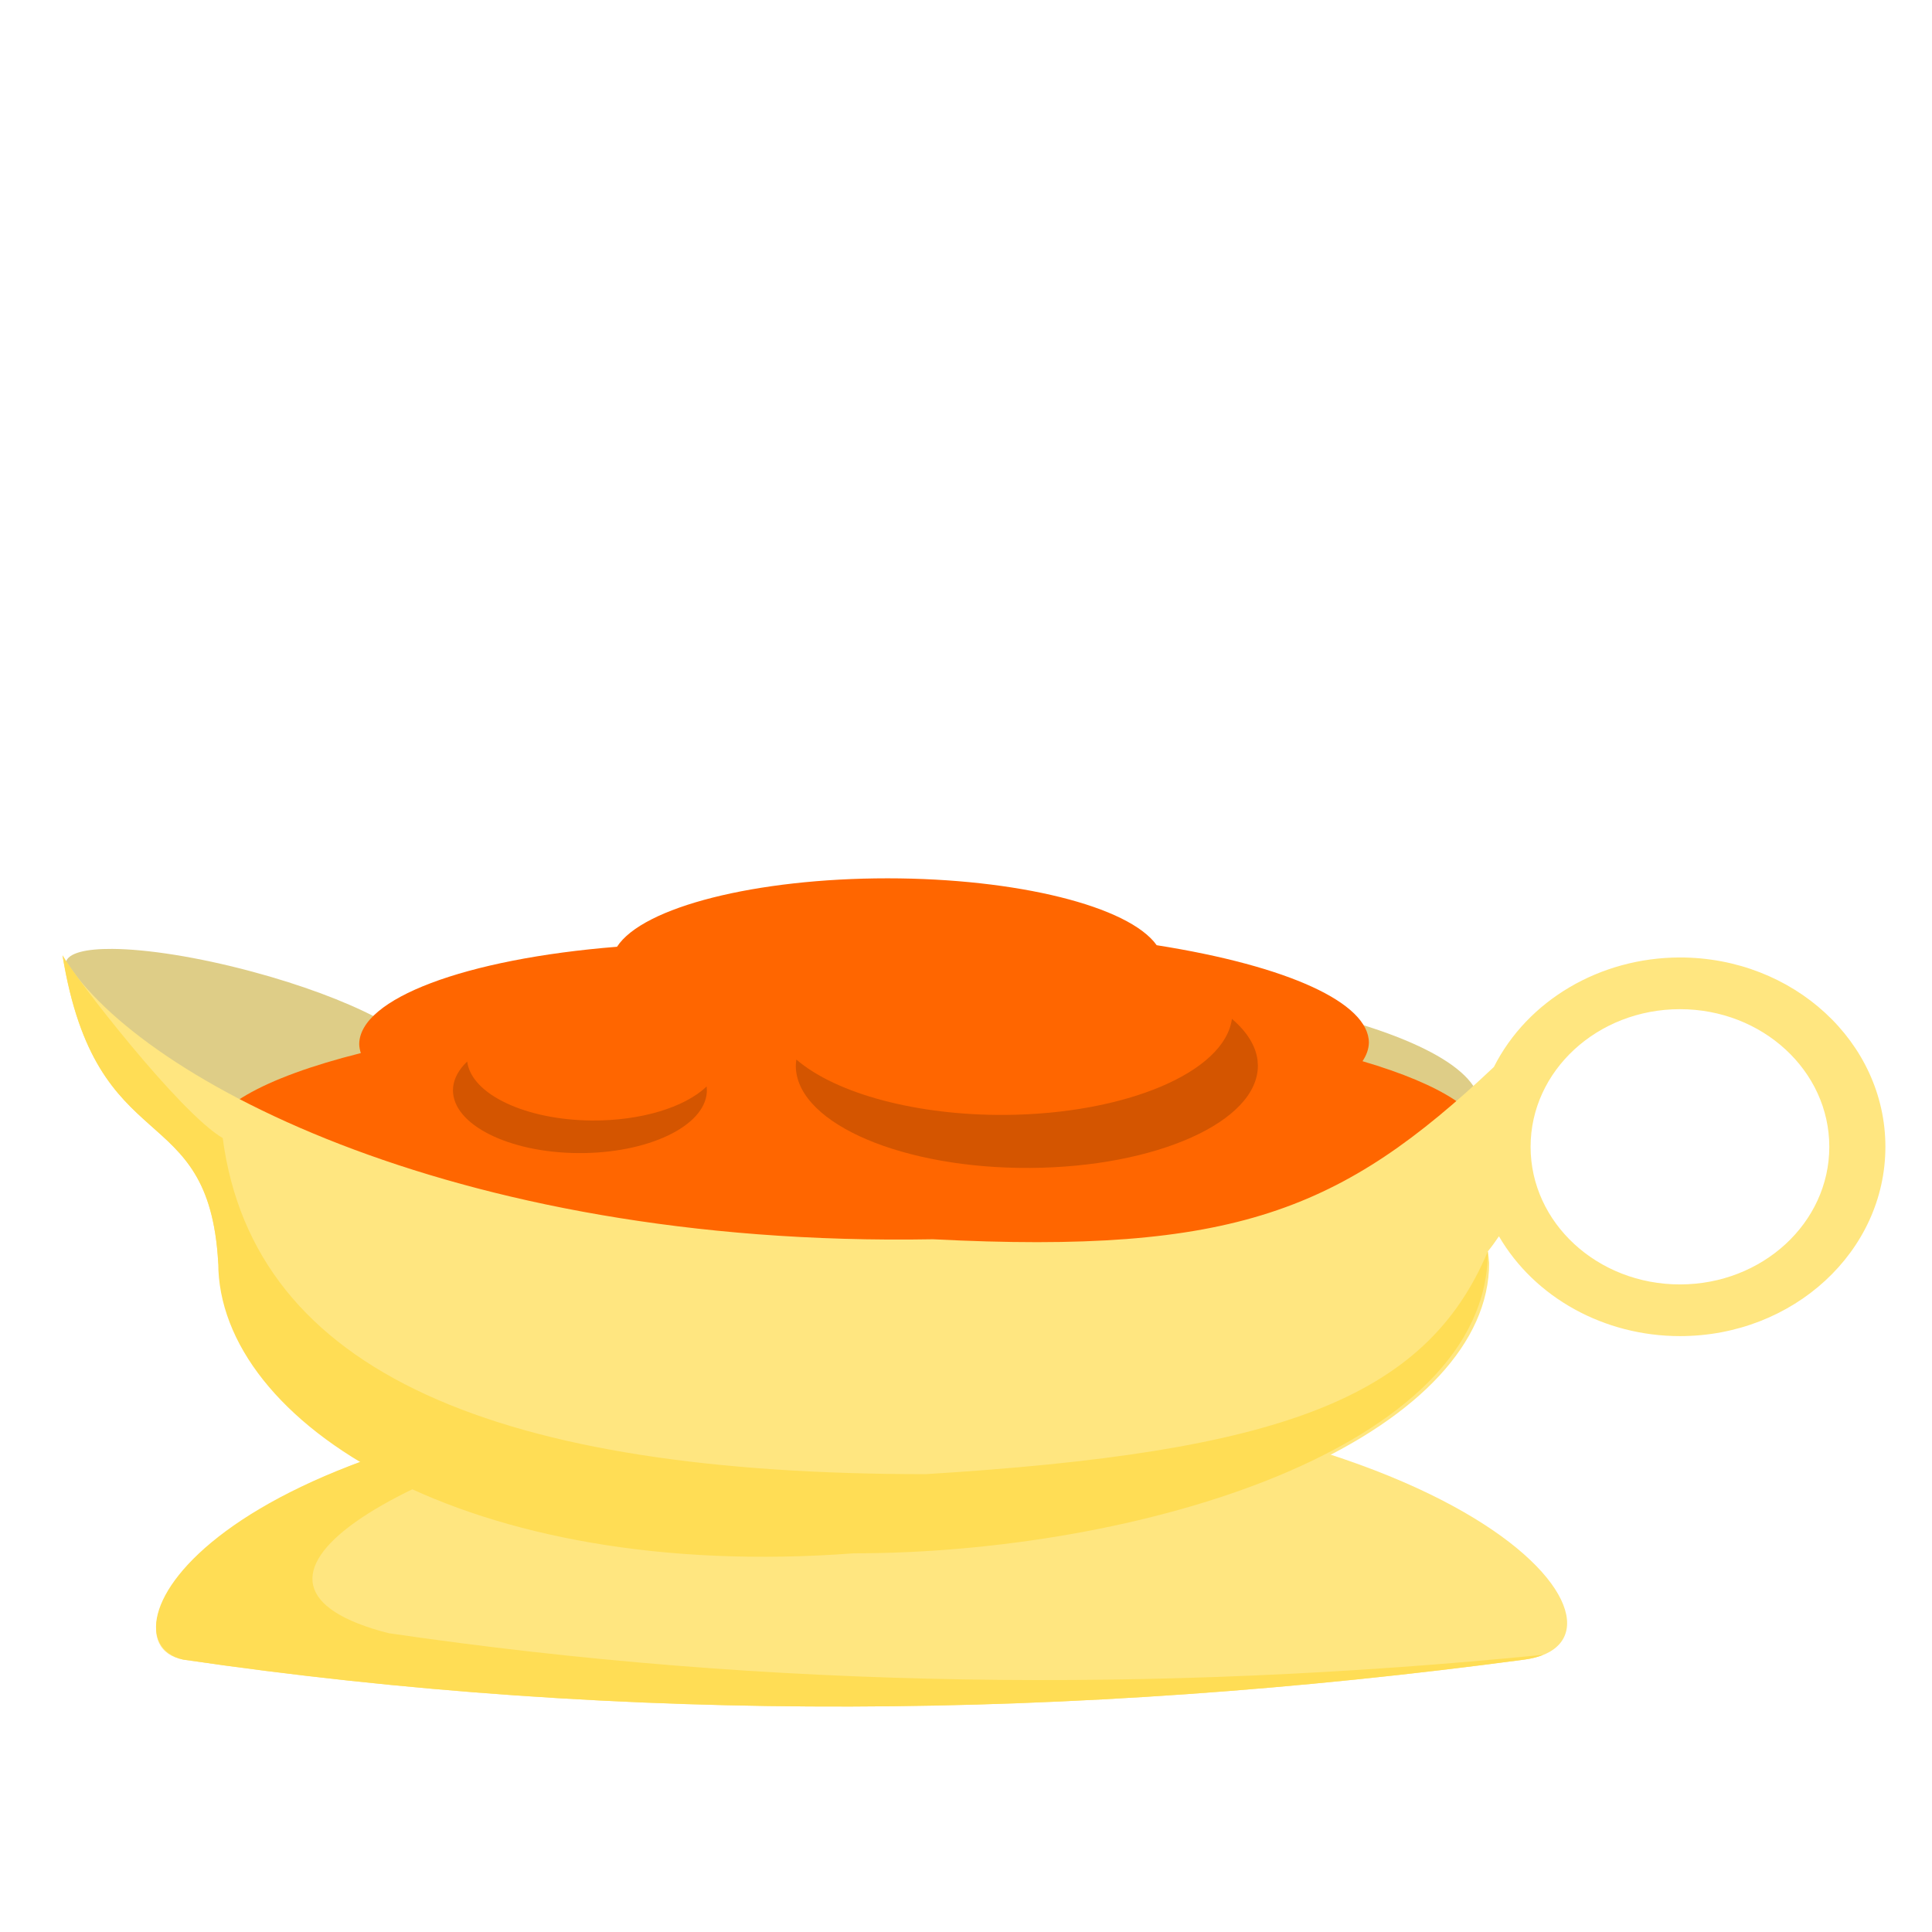
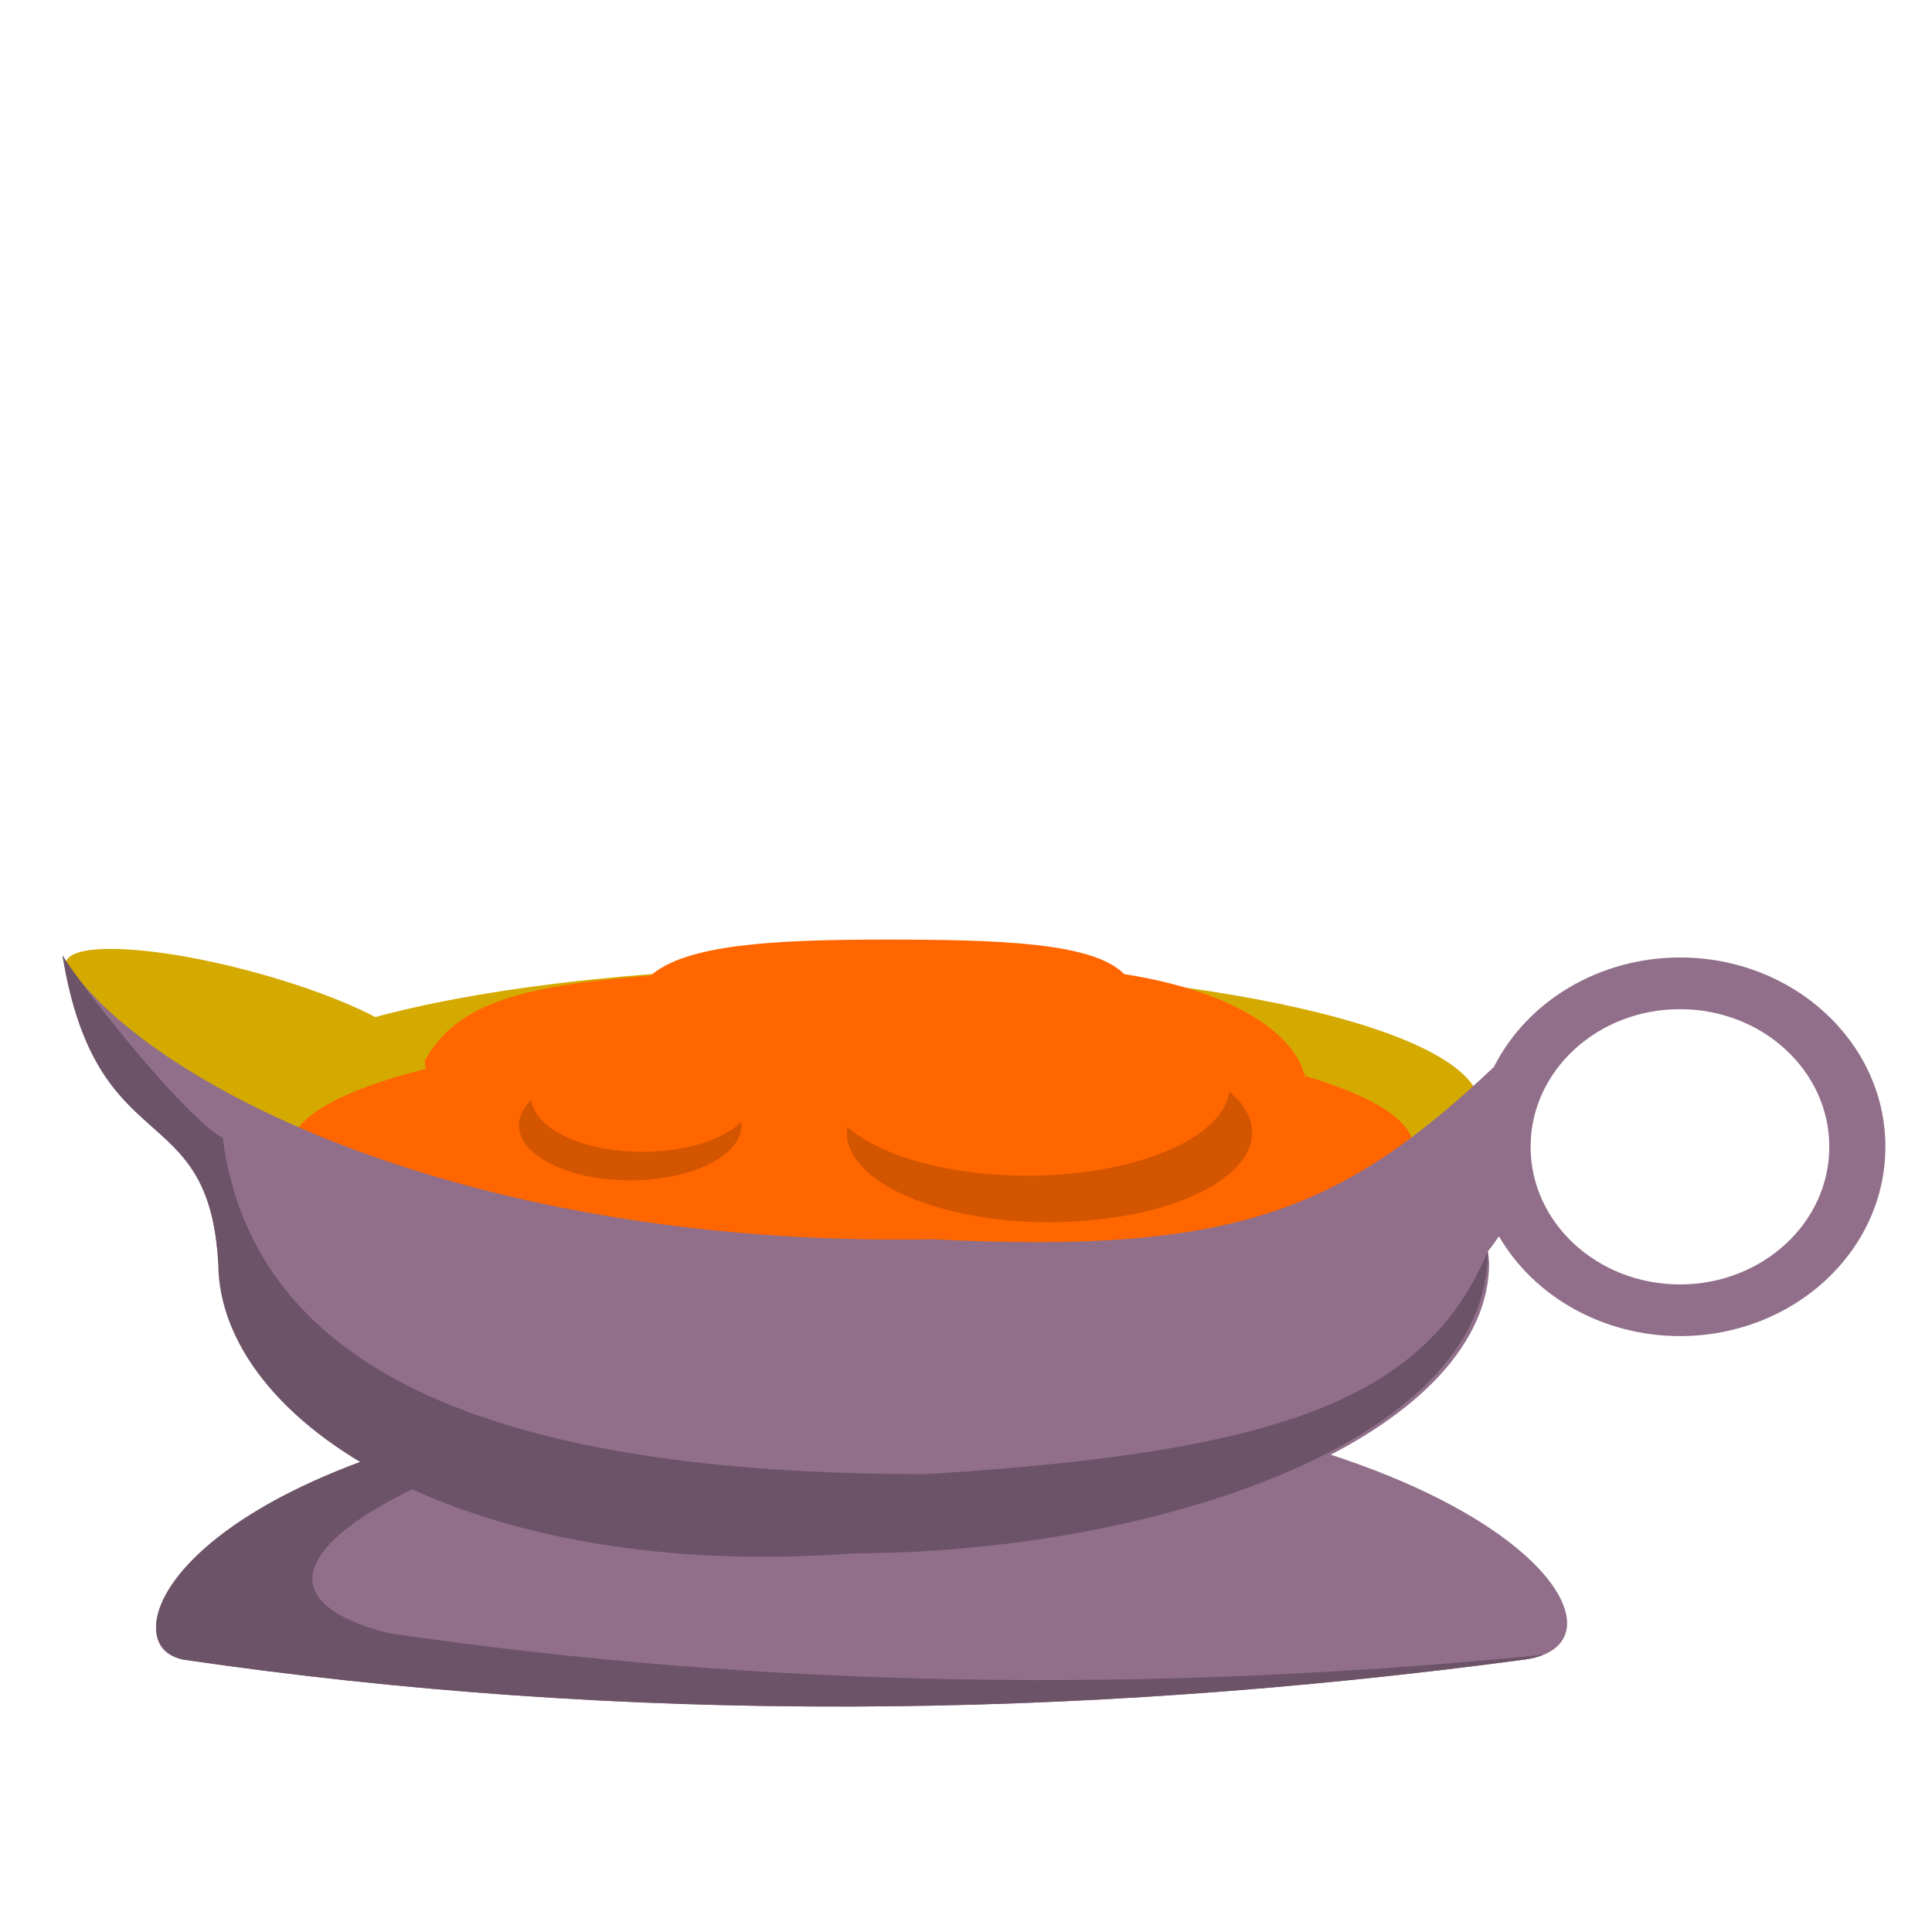
<svg xmlns="http://www.w3.org/2000/svg" width="517" height="517" viewBox="0 0 517 517" version="1.1" id="SVGRoot">
  <defs id="defs10" />
  <g id="layer1" transform="translate(0,261)">
-     <path style="opacity:1;vector-effect:none;fill:#decd87;fill-opacity:1;stroke:none;stroke-width:2.222;stroke-linecap:round;stroke-linejoin:bevel;stroke-miterlimit:4;stroke-dasharray:none;stroke-dashoffset:0;stroke-opacity:1;paint-order:fill markers stroke" d="m 30.077,-7.075 c -7.183,-0.052 -11.816,1.107 -12.47,3.549 -1.496,5.582 15.221,29.89 41.216,36.856 1.012,0.271 2.02,0.46 3.029,0.673 a 167.3,37.701 0 0 0 -0.286,1.297 167.3,37.701 0 0 0 167.299,37.702 167.3,37.701 0 0 0 167.299,-37.702 A 167.3,37.701 0 0 0 228.865,-2.402 167.3,37.701 0 0 0 100.426,11.157 C 92.375,6.955 80.699,2.545 67.384,-1.022 52.762,-4.94 39.312,-7.008 30.077,-7.075 Z" id="path92" />
-     <path style="opacity:1;vector-effect:none;fill:#ff6600;fill-opacity:1;stroke:none;stroke-width:2.222;stroke-linecap:round;stroke-linejoin:bevel;stroke-miterlimit:4;stroke-dasharray:none;stroke-dashoffset:0;stroke-opacity:1;paint-order:fill markers stroke" d="M 237.504,-25.963 A 73.832,22.778 0 0 0 165.112,-7.648 94.253,27.098 0 0 0 96.126,18.412 94.253,27.098 0 0 0 96.56,20.803 171.216,36.905 0 0 0 55.283,44.715 171.216,36.905 0 0 0 226.496,81.619 171.216,36.905 0 0 0 397.713,44.715 171.216,36.905 0 0 0 364.606,22.977 118.995,30.632 0 0 0 366.316,18.022 118.995,30.632 0 0 0 309.527,-8.064 73.832,22.778 0 0 0 237.504,-25.963 Z" id="path65" />
-     <path style="opacity:1;vector-effect:none;fill:#ffe680;fill-opacity:1;stroke:none;stroke-width:2.222;stroke-linecap:round;stroke-linejoin:bevel;stroke-miterlimit:4;stroke-dasharray:none;stroke-dashoffset:0;stroke-opacity:1;paint-order:fill markers stroke" d="m 48.997,183.105 c -25.233,-4.781 11.234,-72.261 177.903,-72.261 168.24,0 217.723,67.36 181.045,72.261 -120.657,16.123 -240.385,17.38 -358.948,0 z" id="path23" />
-     <path style="opacity:1;vector-effect:none;fill:#ffdd55;fill-opacity:1;stroke:none;stroke-width:2.222;stroke-linecap:round;stroke-linejoin:bevel;stroke-miterlimit:4;stroke-dasharray:none;stroke-dashoffset:0;stroke-opacity:1;paint-order:fill markers stroke" d="m 193.424,111.914 c -138.815,8.832 -167.69,65.613 -144.428,71.19 118.563,17.38 238.292,16.123 358.949,0 1.928,-0.258 3.604,-0.696 5.051,-1.28 -103.77,10.295 -206.826,9.191 -309.016,-5.788 -50.012,-12.774 -3.318,-45.247 89.444,-64.122 z" id="path135" />
-     <path style="opacity:1;vector-effect:none;fill:#ffe680;fill-opacity:1;stroke:none;stroke-width:2.222;stroke-linecap:round;stroke-linejoin:bevel;stroke-miterlimit:4;stroke-dasharray:none;stroke-dashoffset:0;stroke-opacity:1;paint-order:fill markers stroke" d="M 16.73,-5.347 C 25.822,50.537 55.853,32.111 58.398,76.907 70.616,133.482 134.532,154.667 228.448,154.667 c 93.916,3.2e-4 170.051,-34.814 170.05,-77.759 -0.076,-1.01 -0.194,-2.02 -0.356,-3.029 1.083,-1.338 2.054,-2.692 2.972,-4.053 9.573,16.446 28.183,26.71 48.436,26.715 30.365,-7.65e-4 54.98,-22.683 54.98,-50.662 6.6e-4,-27.979 -24.614,-50.662 -54.98,-50.662 -21.363,0.024 -40.777,11.448 -49.786,29.297 C 359.037,62.977 330.298,74.734 249.653,70.624 119.317,72.942 34.456,25.798 16.73,-5.347 Z M 449.551,9.054 c 22.072,6.37e-5 39.966,16.487 39.967,36.825 0.002,20.34 -17.892,36.829 -39.967,36.83 -22.074,-8.5e-5 -39.968,-16.49 -39.967,-36.83 7.9e-4,-20.338 17.894,-36.825 39.967,-36.825 z" id="path30" />
-     <path style="opacity:1;vector-effect:none;fill:#ffdd55;fill-opacity:1;stroke:none;stroke-width:2.222;stroke-linecap:round;stroke-linejoin:bevel;stroke-miterlimit:4;stroke-dasharray:none;stroke-dashoffset:0;stroke-opacity:1;paint-order:fill markers stroke" d="M 16.73,-5.348 C 25.822,50.537 55.853,32.11 58.398,76.906 58.398,119.852 125.09,162.442 228.448,154.666 303.797,154.666 398.119,126.878 398.143,73.879 381.419,113.571 342.103,127.668 247.718,133.483 133.747,133.474 67.971,106.75 59.6,43.548 48.016,36.752 20.247,0.83 16.73,-5.348 Z" id="path128" />
-     <path style="opacity:1;vector-effect:none;fill:#d45500;fill-opacity:1;stroke:none;stroke-width:2.125;stroke-linecap:round;stroke-linejoin:bevel;stroke-miterlimit:4;stroke-dasharray:none;stroke-dashoffset:0;stroke-opacity:1;paint-order:fill markers stroke" d="m 329.663,11.648 a 61.828,27.366 0 0 1 -60.764,25.701 61.828,27.366 0 0 1 -55.805,-14.824 61.828,27.366 0 0 0 -0.116,2.428 61.828,27.366 0 0 0 62.682,26.585 61.828,27.366 0 0 0 60.947,-27.361 l -0.1,-1.556 A 61.828,27.366 0 0 0 329.663,11.648 Z" id="path146" />
-     <path id="path151" d="m 125.024,23.054 a 33.976,16.817 0 0 0 33.392,15.793 33.976,16.817 0 0 0 30.667,-9.109 33.976,16.817 0 0 1 0.064,1.492 33.976,16.817 0 0 1 -34.446,16.336 33.976,16.817 0 0 1 -33.492,-16.813 l 0.055,-0.956 a 33.976,16.817 0 0 1 3.761,-6.743 z" style="opacity:1;vector-effect:none;fill:#d45500;fill-opacity:1;stroke:none;stroke-width:1.235;stroke-linecap:round;stroke-linejoin:bevel;stroke-miterlimit:4;stroke-dasharray:none;stroke-dashoffset:0;stroke-opacity:1;paint-order:fill markers stroke" />
+     <path style="opacity:1;vector-effect:none;fill:#d4aa00;fill-opacity:1;stroke:none;stroke-width:2.222;stroke-linecap:round;stroke-linejoin:bevel;stroke-miterlimit:4;stroke-dasharray:none;stroke-dashoffset:0;stroke-opacity:1;paint-order:fill markers stroke" d="m 30.077,-7.075 c -7.183,-0.052 -11.816,1.107 -12.47,3.549 -1.496,5.582 15.221,29.89 41.216,36.856 1.012,0.271 2.02,0.46 3.029,0.673 a 167.3,37.701 0 0 0 -0.286,1.297 167.3,37.701 0 0 0 167.299,37.702 167.3,37.701 0 0 0 167.299,-37.702 A 167.3,37.701 0 0 0 228.865,-2.402 167.3,37.701 0 0 0 100.426,11.157 C 92.375,6.955 80.699,2.545 67.384,-1.022 52.762,-4.94 39.312,-7.008 30.077,-7.075 Z" id="path92" />
+     <path style="opacity:1;vector-effect:none;fill:#ff6600;fill-opacity:1;stroke:none;stroke-width:1.949;stroke-linecap:round;stroke-linejoin:bevel;stroke-miterlimit:4;stroke-dasharray:none;stroke-dashoffset:0;stroke-opacity:1;paint-order:fill markers stroke" d="m 237.014,-9.57 c -30.879,0.001 -53.388,1.406 -62.865,9.606 -35.723,2.858 -52.059,7.679 -60.523,22.863 0.019,0.7 0.146,1.4 0.381,2.098 -23.259,5.843 -36.098,13.28 -36.214,20.979 0.003,17.881 67.253,32.376 150.21,32.376 82.959,1.49e-4 150.211,-14.495 150.214,-32.376 -0.064,-6.86 -10.235,-13.538 -29.045,-19.072 0.957,-1.436 -0.041,1.457 0,0 C 346.625,16.422 331.775,4.552 300.848,-0.33 292.509,-8.804 267.41,-9.558 237.014,-9.57 Z" id="path65" />
+     <path style="opacity:1;vector-effect:none;fill:#916f8a;fill-opacity:1;stroke:none;stroke-width:2.222;stroke-linecap:round;stroke-linejoin:bevel;stroke-miterlimit:4;stroke-dasharray:none;stroke-dashoffset:0;stroke-opacity:1;paint-order:fill markers stroke" d="m 48.997,183.105 c -25.233,-4.781 11.234,-72.261 177.903,-72.261 168.24,0 217.723,67.36 181.045,72.261 -120.657,16.123 -240.385,17.38 -358.948,0 z" id="path23" />
+     <path style="opacity:1;vector-effect:none;fill:#6c5367;fill-opacity:1;stroke:none;stroke-width:2.222;stroke-linecap:round;stroke-linejoin:bevel;stroke-miterlimit:4;stroke-dasharray:none;stroke-dashoffset:0;stroke-opacity:1;paint-order:fill markers stroke" d="m 193.424,111.914 c -138.815,8.832 -167.69,65.613 -144.428,71.19 118.563,17.38 238.292,16.123 358.949,0 1.928,-0.258 3.604,-0.696 5.051,-1.28 -103.77,10.295 -206.826,9.191 -309.016,-5.788 -50.012,-12.774 -3.318,-45.247 89.444,-64.122 z" id="path135" />
+     <path style="opacity:1;vector-effect:none;fill:#916f8a;fill-opacity:1;stroke:none;stroke-width:2.222;stroke-linecap:round;stroke-linejoin:bevel;stroke-miterlimit:4;stroke-dasharray:none;stroke-dashoffset:0;stroke-opacity:1;paint-order:fill markers stroke" d="M 16.73,-5.347 C 25.822,50.537 55.853,32.111 58.398,76.907 70.616,133.482 134.532,154.667 228.448,154.667 c 93.916,3.2e-4 170.051,-34.814 170.05,-77.759 -0.076,-1.01 -0.194,-2.02 -0.356,-3.029 1.083,-1.338 2.054,-2.692 2.972,-4.053 9.573,16.446 28.183,26.71 48.436,26.715 30.365,-7.65e-4 54.98,-22.683 54.98,-50.662 6.6e-4,-27.979 -24.614,-50.662 -54.98,-50.662 -21.363,0.024 -40.777,11.448 -49.786,29.297 C 359.037,62.977 330.298,74.734 249.653,70.624 119.317,72.942 34.456,25.798 16.73,-5.347 Z M 449.551,9.054 c 22.072,6.37e-5 39.966,16.487 39.967,36.825 0.002,20.34 -17.892,36.829 -39.967,36.83 -22.074,-8.5e-5 -39.968,-16.49 -39.967,-36.83 7.9e-4,-20.338 17.894,-36.825 39.967,-36.825 z" id="path30" />
+     <path style="opacity:1;vector-effect:none;fill:#6c5367;fill-opacity:1;stroke:none;stroke-width:2.222;stroke-linecap:round;stroke-linejoin:bevel;stroke-miterlimit:4;stroke-dasharray:none;stroke-dashoffset:0;stroke-opacity:1;paint-order:fill markers stroke" d="M 16.73,-5.348 C 25.822,50.537 55.853,32.11 58.398,76.906 58.398,119.852 125.09,162.442 228.448,154.666 303.797,154.666 398.119,126.878 398.143,73.879 381.419,113.571 342.103,127.668 247.718,133.483 133.747,133.474 67.971,106.75 59.6,43.548 48.016,36.752 20.247,0.83 16.73,-5.348 Z" id="path128" />
+     <path style="opacity:1;vector-effect:none;fill:#d45500;fill-opacity:1;stroke:none;stroke-width:1.864;stroke-linecap:round;stroke-linejoin:bevel;stroke-miterlimit:4;stroke-dasharray:none;stroke-dashoffset:0;stroke-opacity:1;paint-order:fill markers stroke" d="m 328.98,31.061 a 54.243,24.009 0 0 1 -53.31,22.548 54.243,24.009 0 0 1 -48.96,-13.005 54.243,24.009 0 0 0 -0.102,2.13 54.243,24.009 0 0 0 54.993,23.324 54.243,24.009 0 0 0 53.471,-24.005 l -0.087,-1.365 a 54.243,24.009 0 0 0 -6.004,-9.627 z" id="path146" />
+     <path id="path151" d="m 142.177,33.369 a 29.809,14.754 0 0 0 29.296,13.856 29.809,14.754 0 0 0 26.905,-7.992 29.809,14.754 0 0 1 0.056,1.309 29.809,14.754 0 0 1 -30.22,14.332 29.809,14.754 0 0 1 -29.384,-14.751 l 0.048,-0.839 a 29.809,14.754 0 0 1 3.299,-5.916 z" style="opacity:1;vector-effect:none;fill:#d45500;fill-opacity:1;stroke:none;stroke-width:1.083;stroke-linecap:round;stroke-linejoin:bevel;stroke-miterlimit:4;stroke-dasharray:none;stroke-dashoffset:0;stroke-opacity:1;paint-order:fill markers stroke" />
  </g>
</svg>
